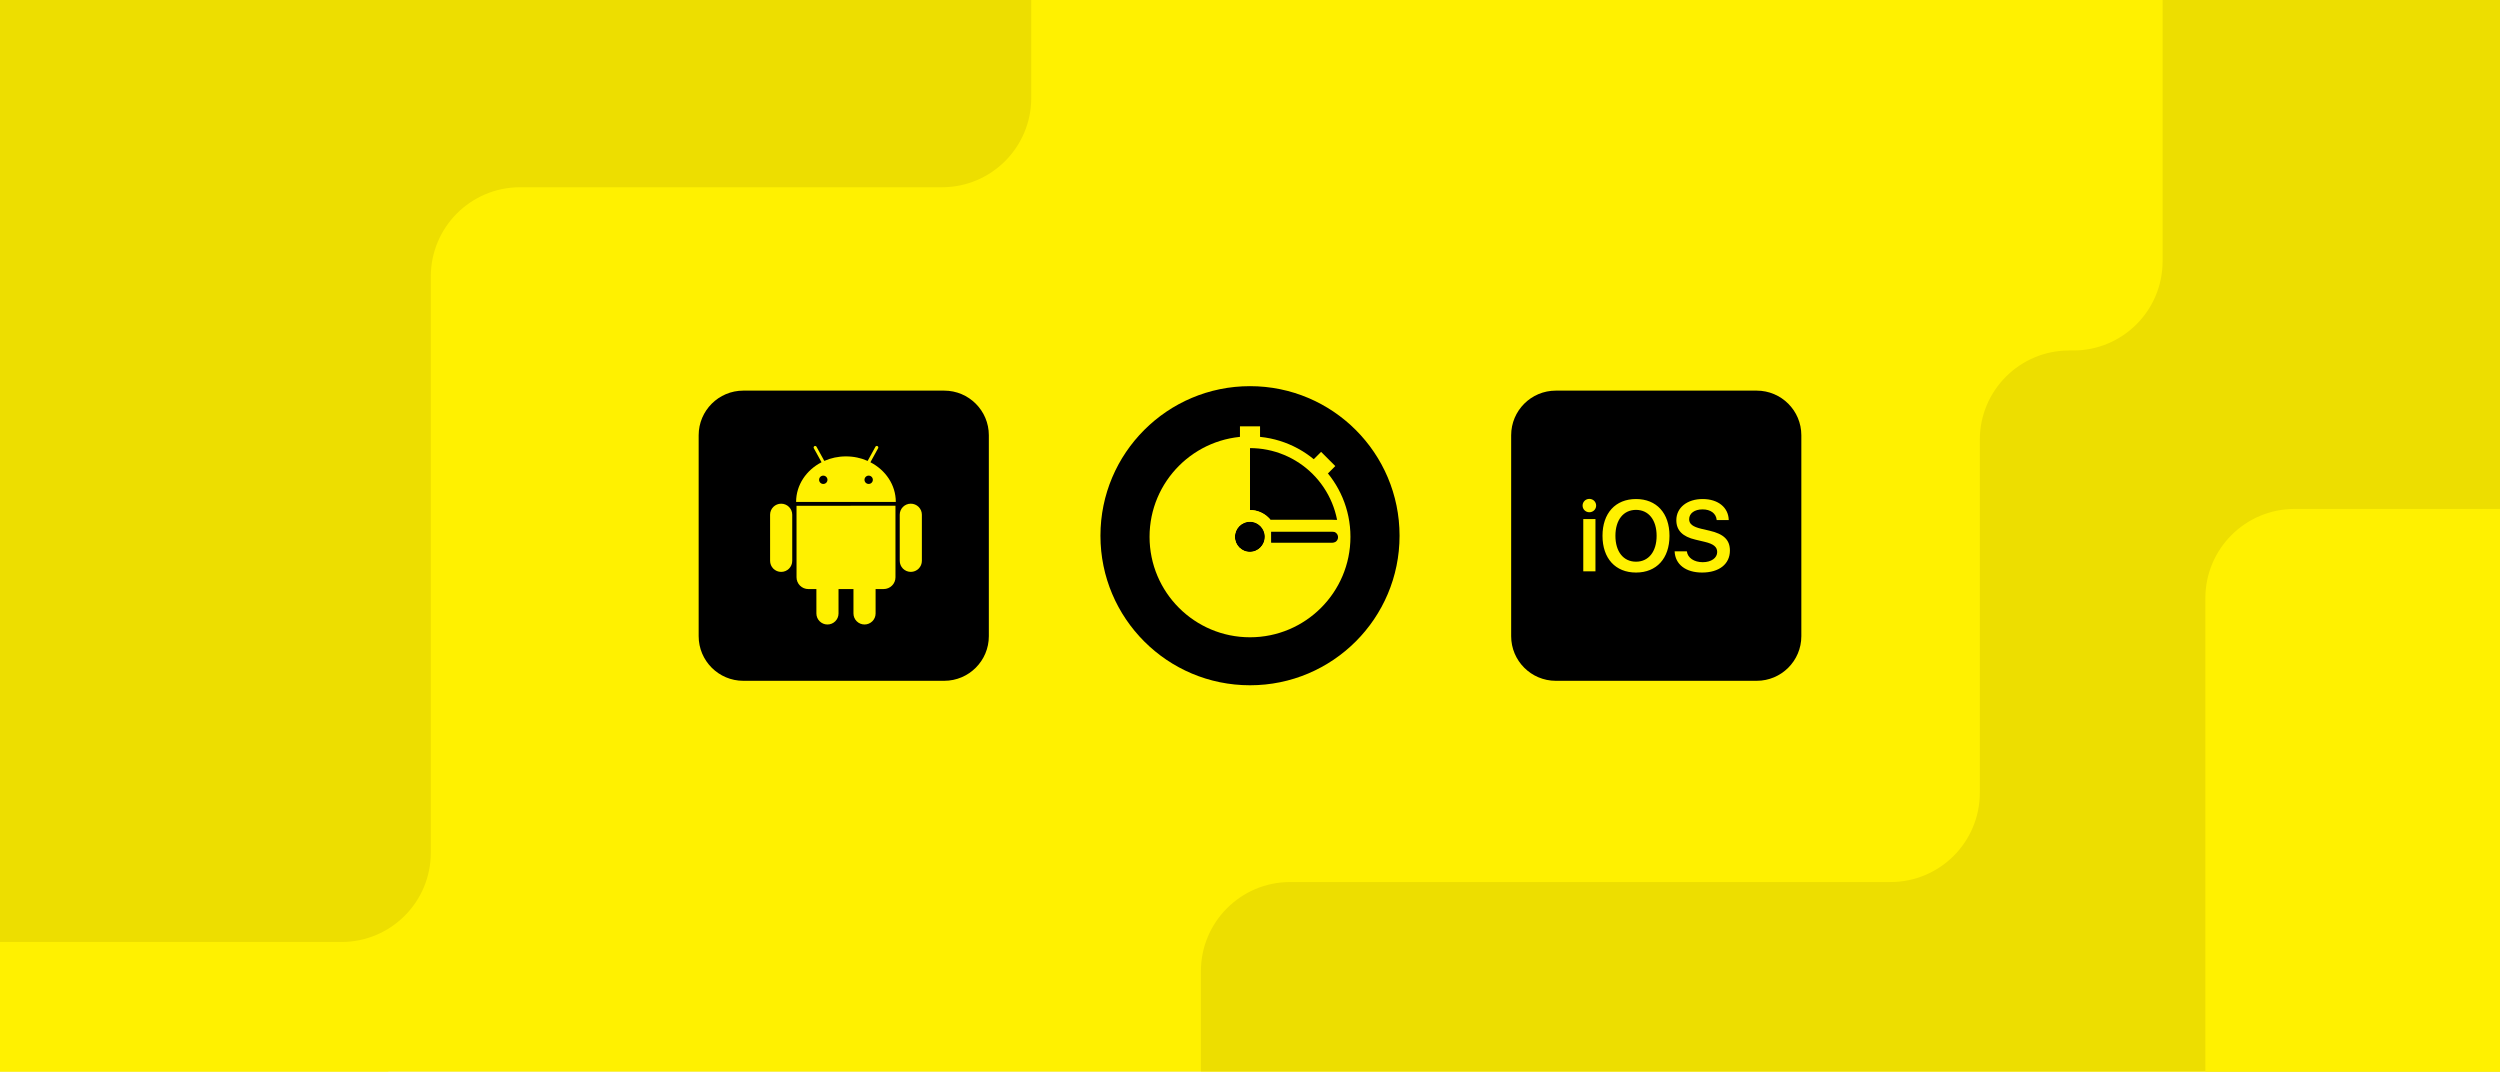
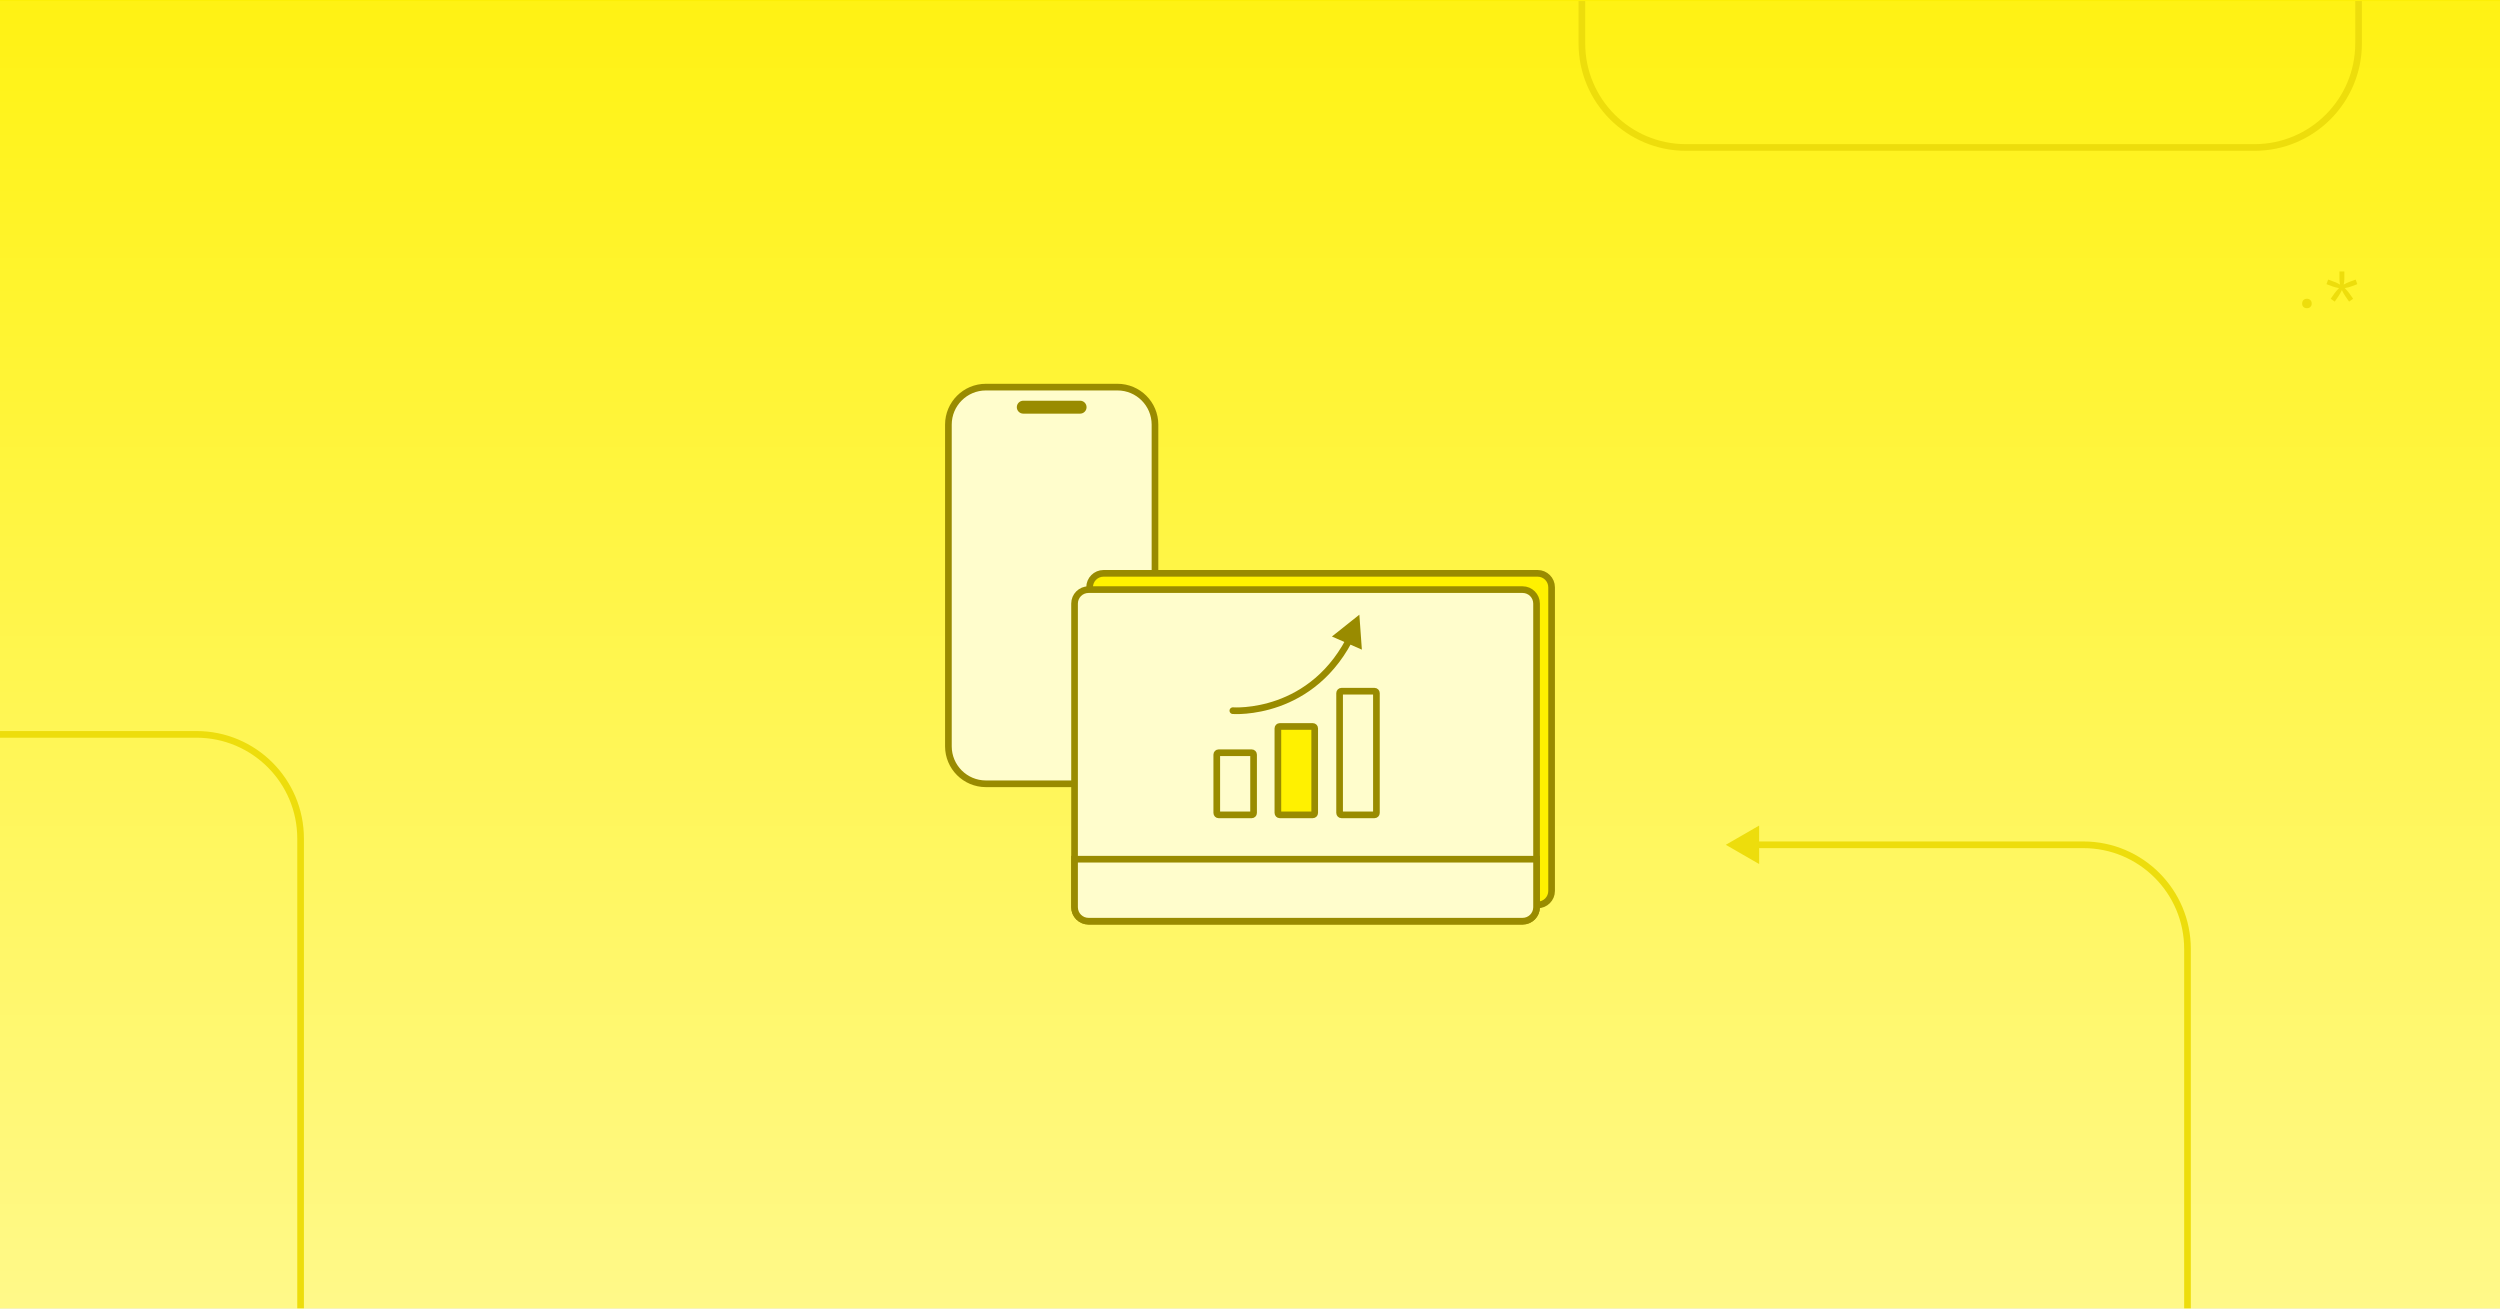
- <svg xmlns="http://www.w3.org/2000/svg" width="560" height="240" fill="none" viewBox="0 0 560 240">
-   <g clip-path="url(#clip0_5063_727)">
-     <rect width="560" height="240" fill="#FFF100" />
-     <g clip-path="url(#clip1_5063_727)">
-       <rect width="560" height="240" fill="#FFF100" />
-       <path fill="#FFF100" d="M-137 100L9.615 100L67 100C78.046 100 87 108.954 87 120L87 340C87 351.046 78.046 360 67 360L-137 360C-148.046 360 -157 351.046 -157 340L-157 120C-157 108.954 -148.046 100 -137 100Z" />
-       <path fill="#EDDE00" d="M231 21.944L231 -24C231 -35.046 222.046 -44 211 -44L-11 -44C-22.046 -44 -31 -35.046 -31 -24L-31 191C-31 202.046 -22.046 211 -11 211L76.5 211C87.546 211 96.5 202.046 96.5 191L96.5 61.944C96.5 50.898 105.454 41.944 116.5 41.944L211 41.944C222.046 41.944 231 32.99 231 21.944Z" />
-       <path fill="#EDDE00" d="M423.479 197.576L289 197.576C277.954 197.576 269 206.53 269 217.576L269 256C269 267.046 277.954 276 289 276L611.5 276C622.546 276 631.5 267.046 631.5 256L631.5 -28C631.5 -39.046 622.546 -48 611.5 -48L504.424 -48C493.378 -48 484.424 -39.046 484.424 -28L484.424 58.509C484.424 69.555 475.47 78.509 464.424 78.509L463.479 78.509C452.433 78.509 443.479 87.463 443.479 98.509L443.479 177.576C443.479 188.622 434.525 197.576 423.479 197.576Z" />
-       <path fill="#FFF100" d="M514 114C502.954 114 494 122.954 494 134V294C494 305.046 502.954 314 514 314H612C623.046 314 632 305.046 632 294L632 134C632 122.954 623.046 114 612 114L514 114Z" />
+ <svg xmlns="http://www.w3.org/2000/svg" fill="none" height="628" viewBox="0 0 1200 628" width="1200">
+   <linearGradient id="a" gradientUnits="userSpaceOnUse" x1="589" x2="586.026" y1="-32.315" y2="764.571">
+     <stop offset="0" stop-color="#fdef00" />
+     <stop offset=".939" stop-color="#fffaa3" />
+   </linearGradient>
+   <linearGradient id="b" gradientUnits="userSpaceOnUse" x1="587" x2="587" y1="-103.981" y2="767.01">
+     <stop offset="0" stop-color="#fff100" />
+     <stop offset=".939" stop-color="#fffa99" />
+   </linearGradient>
+   <clipPath id="c">
+     <path d="m0 0h1200v628h-1200z" />
+   </clipPath>
+   <clipPath id="d">
+     <path d="m0 .5h1200v630h-1200z" />
+   </clipPath>
+   <g clip-path="url(#c)">
+     <path d="m0 0h1200v628h-1200z" fill="url(#a)" />
+     <g clip-path="url(#d)">
+       <path d="m0 0h1200v630h-1200z" fill="url(#b)" transform="translate(0 .5)" />
+       <path d="m1048.4 715.565v1.6h3.2v-1.6h-1.6zm-220.012-310.065 16 9.238v-18.476zm221.612 50h-1.6zm0 260.065h1.6v-260.065h-1.6-1.6v260.065zm-50-310.065v-1.6h-157.212v1.6 1.6h157.212zm50 50h1.6c0-28.498-23.1-51.6-51.6-51.6v1.6 1.6c26.73 0 48.4 21.67 48.4 48.4z" fill="#eddd0c" />
+       <path d="m759.298-47.042v67.836c0 27.614 22.386 50 50 50h272.822c27.62 0 50-22.386 50-50v-67.837" stroke="#eddd0c" stroke-linejoin="round" stroke-width="3.2" />
+       <path d="m-39.606 352.5h133.889c27.614 0 50 22.386 50 50v262.5" stroke="#eddd0c" stroke-linejoin="round" stroke-width="3.2" />
+       <path d="m1107.32 147.936c-.69 0-1.25-.205-1.68-.616-.41-.41-.61-.942-.61-1.596 0-.69.2-1.25.61-1.68.43-.429.99-.644 1.68-.644.7 0 1.25.215 1.66.644.43.43.64.99.64 1.68 0 .654-.21 1.186-.64 1.596-.41.411-.96.616-1.66.616zm13.35-3.164-1.93-1.372 1.82-2.604c.24-.336.57-.746.98-1.232.43-.485.83-.914 1.2-1.288-.52-.074-1.07-.186-1.65-.336-.58-.149-1.04-.289-1.37-.42l-3-1.12.79-2.212 3.02 1.12c.32.112.74.29 1.26.532.52.243 1 .495 1.43.756-.1-.485-.17-.98-.23-1.484-.03-.522-.05-.961-.05-1.316v-3.5h2.35v3.5c0 .355-.03.794-.08 1.316-.06.504-.13.999-.23 1.484.45-.261.93-.513 1.43-.756.52-.242.95-.42 1.29-.532l3.02-1.12.79 2.212-3 1.12c-.34.131-.79.271-1.37.42-.58.15-1.13.262-1.65.336.37.374.77.812 1.2 1.316.43.486.76.887.98 1.204l1.82 2.604-1.93 1.372-1.82-2.632c-.23-.317-.5-.756-.81-1.316-.32-.56-.59-1.082-.82-1.568-.22.486-.49 1.008-.81 1.568-.32.542-.59.98-.81 1.316z" fill="#eddd0c" />
    </g>
-     <rect width="65" height="65" x="156.5" y="87.5" fill="#000" rx="10" />
-     <path fill="#FFF100" d="M174.979 112.828C173.61 112.827 172.5 113.934 172.5 115.297L172.502 125.634C172.501 125.959 172.565 126.28 172.69 126.579C172.815 126.879 172.997 127.152 173.227 127.381C173.458 127.61 173.731 127.792 174.032 127.916C174.333 128.04 174.656 128.104 174.981 128.104C175.307 128.104 175.63 128.041 175.931 127.917C176.232 127.793 176.505 127.611 176.735 127.381C176.965 127.152 177.148 126.88 177.272 126.58C177.397 126.28 177.46 125.959 177.46 125.635V115.295C177.459 114.64 177.197 114.013 176.732 113.55C176.267 113.087 175.636 112.827 174.979 112.828ZM194.971 103.544L196.701 100.398C196.745 100.318 196.756 100.224 196.73 100.136C196.705 100.049 196.646 99.975 196.566 99.931C196.485 99.888 196.391 99.878 196.304 99.903C196.216 99.929 196.143 99.988 196.099 100.068L194.351 103.247C192.88 102.595 191.235 102.23 189.493 102.232C187.756 102.23 186.111 102.594 184.647 103.242L182.897 100.071C182.876 100.031 182.846 99.996 182.811 99.968C182.776 99.94 182.736 99.919 182.693 99.906C182.65 99.893 182.604 99.889 182.559 99.894C182.514 99.899 182.471 99.913 182.431 99.934C182.392 99.956 182.356 99.985 182.328 100.02C182.299 100.055 182.278 100.095 182.265 100.138C182.253 100.181 182.249 100.227 182.254 100.271C182.259 100.316 182.273 100.359 182.295 100.399L184.026 103.543C180.625 105.29 178.327 108.616 178.329 112.435L200.66 112.432C200.661 108.615 198.367 105.295 194.971 103.544ZM184.414 108.406C184.166 108.406 183.928 108.308 183.752 108.133C183.577 107.958 183.478 107.721 183.478 107.473C183.478 107.226 183.577 106.989 183.753 106.814C183.928 106.639 184.167 106.541 184.415 106.541C184.663 106.542 184.902 106.64 185.077 106.815C185.253 106.99 185.352 107.227 185.352 107.474C185.352 107.722 185.253 107.959 185.077 108.134C184.901 108.309 184.663 108.407 184.414 108.406ZM194.583 108.404C194.46 108.405 194.338 108.38 194.224 108.334C194.111 108.287 194.007 108.218 193.92 108.132C193.834 108.045 193.765 107.942 193.718 107.829C193.67 107.716 193.646 107.595 193.646 107.472C193.648 107.225 193.747 106.989 193.922 106.814C194.097 106.639 194.335 106.54 194.583 106.538C194.831 106.54 195.068 106.639 195.243 106.814C195.418 106.989 195.517 107.226 195.517 107.473C195.518 107.595 195.494 107.716 195.447 107.829C195.4 107.942 195.331 108.045 195.244 108.132C195.157 108.218 195.054 108.287 194.941 108.334C194.827 108.38 194.705 108.404 194.583 108.404ZM178.42 113.294L178.424 129.315C178.423 129.661 178.491 130.004 178.624 130.324C178.757 130.644 178.952 130.934 179.198 131.179C179.443 131.423 179.735 131.617 180.056 131.75C180.377 131.882 180.722 131.95 181.069 131.949L182.87 131.95L182.872 137.42C182.872 138.782 183.984 139.889 185.35 139.889C186.719 139.889 187.829 138.781 187.83 137.418L187.828 131.95L191.175 131.949L191.176 137.418C191.176 138.779 192.289 139.889 193.655 139.886C195.025 139.887 196.135 138.779 196.135 137.416L196.133 131.948L197.941 131.947C198.288 131.947 198.632 131.878 198.954 131.746C199.275 131.614 199.566 131.42 199.812 131.175C200.058 130.93 200.253 130.64 200.386 130.32C200.519 130 200.587 129.658 200.587 129.312L200.584 113.29L178.42 113.294ZM206.498 115.293C206.498 114.969 206.434 114.648 206.31 114.348C206.185 114.049 206.002 113.776 205.772 113.547C205.542 113.318 205.269 113.136 204.968 113.012C204.667 112.888 204.344 112.824 204.019 112.825C202.65 112.823 201.541 113.93 201.541 115.294L201.543 125.632C201.543 125.956 201.607 126.277 201.731 126.577C201.856 126.877 202.038 127.149 202.268 127.378C202.499 127.607 202.772 127.789 203.073 127.913C203.374 128.037 203.696 128.101 204.022 128.101C204.347 128.101 204.67 128.037 204.97 127.913C205.271 127.788 205.545 127.607 205.775 127.377C206.005 127.148 206.187 126.876 206.312 126.576C206.436 126.276 206.5 125.955 206.5 125.631L206.498 115.293Z" />
-     <circle cx="280" cy="120" r="33.5" fill="#000" />
-     <path fill="#FFF100" d="M280 142.75C292.426 142.75 302.5 132.676 302.5 120.25C302.5 107.824 292.426 97.75 280 97.75C267.574 97.75 257.5 107.824 257.5 120.25C257.5 132.676 267.574 142.75 280 142.75Z" />
-     <path fill="#000" d="M280 100.375C282.61 100.375 285.195 100.889 287.606 101.888C290.017 102.887 292.208 104.351 294.054 106.196C295.899 108.042 297.363 110.233 298.362 112.644C299.361 115.056 299.875 117.64 299.875 120.25L280 120.25V100.375Z" />
-     <mask id="path-10-outside-1_5063_727" width="29" height="13" x="273.625" y="113.875" fill="#000" maskUnits="userSpaceOnUse">
-       <rect width="29" height="13" x="273.625" y="113.875" fill="#fff" />
-       <path fill-rule="evenodd" d="M283.321 120.25C283.321 122.114 281.822 123.625 279.973 123.625C278.124 123.625 276.625 122.114 276.625 120.25C276.625 118.386 278.124 116.875 279.973 116.875C281.822 116.875 283.321 118.386 283.321 120.25ZM284.722 119.082V121.582L299.722 121.582L299.722 119.082L284.722 119.082Z" clip-rule="evenodd" />
-     </mask>
-     <path fill="#000" fill-rule="evenodd" d="M283.321 120.25C283.321 122.114 281.822 123.625 279.973 123.625C278.124 123.625 276.625 122.114 276.625 120.25C276.625 118.386 278.124 116.875 279.973 116.875C281.822 116.875 283.321 118.386 283.321 120.25ZM284.722 119.082V121.582L299.722 121.582L299.722 119.082L284.722 119.082Z" clip-rule="evenodd" />
-     <path fill="#FFF100" d="M284.722 121.582H282.097C282.097 122.278 282.374 122.946 282.866 123.438C283.358 123.931 284.026 124.207 284.722 124.207V121.582ZM284.722 119.082V116.457C283.273 116.457 282.097 117.632 282.097 119.082H284.722ZM299.722 121.582V124.207C300.419 124.207 301.086 123.931 301.578 123.438C302.071 122.946 302.347 122.278 302.347 121.582L299.722 121.582ZM299.722 119.082L302.347 119.082C302.347 117.632 301.172 116.457 299.722 116.457V119.082ZM279.973 126.25C283.291 126.25 285.946 123.544 285.946 120.25H280.696C280.696 120.685 280.352 121 279.973 121V126.25ZM274 120.25C274 123.544 276.654 126.25 279.973 126.25V121C279.594 121 279.25 120.685 279.25 120.25H274ZM279.973 114.25C276.654 114.25 274 116.957 274 120.25H279.25C279.25 119.816 279.594 119.5 279.973 119.5V114.25ZM285.946 120.25C285.946 116.957 283.291 114.25 279.973 114.25V119.5C280.352 119.5 280.696 119.816 280.696 120.25H285.946ZM287.347 121.582V119.082H282.097V121.582H287.347ZM299.722 118.957L284.722 118.957V124.207L299.722 124.207V118.957ZM297.097 119.082L297.097 121.582L302.347 121.582L302.347 119.082L297.097 119.082ZM284.722 121.707L299.722 121.707V116.457L284.722 116.457V121.707Z" mask="url(#path-10-outside-1_5063_727)" />
-     <mask id="path-12-outside-2_5063_727" width="29" height="13" x="273.625" y="113.875" fill="#000" maskUnits="userSpaceOnUse">
-       <rect width="29" height="13" x="273.625" y="113.875" fill="#fff" />
-       <path fill-rule="evenodd" d="M283.321 120.25C283.321 122.114 281.822 123.625 279.973 123.625C278.124 123.625 276.625 122.114 276.625 120.25C276.625 118.386 278.124 116.875 279.973 116.875C281.822 116.875 283.321 118.386 283.321 120.25ZM284.722 119.082V121.582L298.472 121.582C299.163 121.582 299.722 121.022 299.722 120.332C299.722 119.642 299.163 119.082 298.472 119.082L284.722 119.082Z" clip-rule="evenodd" />
-     </mask>
-     <path fill="#000" fill-rule="evenodd" d="M283.321 120.25C283.321 122.114 281.822 123.625 279.973 123.625C278.124 123.625 276.625 122.114 276.625 120.25C276.625 118.386 278.124 116.875 279.973 116.875C281.822 116.875 283.321 118.386 283.321 120.25ZM284.722 119.082V121.582L298.472 121.582C299.163 121.582 299.722 121.022 299.722 120.332C299.722 119.642 299.163 119.082 298.472 119.082L284.722 119.082Z" clip-rule="evenodd" />
-     <path fill="#FFF100" d="M284.722 121.582H282.097C282.097 122.278 282.374 122.946 282.866 123.438C283.358 123.931 284.026 124.207 284.722 124.207V121.582ZM284.722 119.082V116.457C283.273 116.457 282.097 117.632 282.097 119.082H284.722ZM298.472 121.582V118.957V121.582ZM298.472 119.082V116.457V119.082ZM279.973 126.25C283.291 126.25 285.946 123.544 285.946 120.25H280.696C280.696 120.685 280.352 121 279.973 121V126.25ZM274 120.25C274 123.544 276.654 126.25 279.973 126.25V121C279.594 121 279.25 120.685 279.25 120.25H274ZM279.973 114.25C276.654 114.25 274 116.957 274 120.25H279.25C279.25 119.816 279.594 119.5 279.973 119.5V114.25ZM285.946 120.25C285.946 116.957 283.291 114.25 279.973 114.25V119.5C280.352 119.5 280.696 119.816 280.696 120.25H285.946ZM287.347 121.582V119.082H282.097V121.582H287.347ZM298.472 118.957L284.722 118.957V124.207L298.472 124.207V118.957ZM297.097 120.332C297.097 119.573 297.713 118.957 298.472 118.957V124.207C300.612 124.207 302.347 122.472 302.347 120.332H297.097ZM298.472 121.707C297.713 121.707 297.097 121.091 297.097 120.332H302.347C302.347 118.192 300.612 116.457 298.472 116.457V121.707ZM284.722 121.707L298.472 121.707V116.457L284.722 116.457V121.707Z" mask="url(#path-12-outside-2_5063_727)" />
-     <rect width="4.5" height="2.625" x="277.75" y="95.5" fill="#FFF100" />
-     <rect width="4.5" height="2.625" x="295.925" y="101.218" fill="#FFF100" transform="rotate(45 295.925 101.218)" />
-     <rect width="65" height="65" x="338.5" y="87.5" fill="#000" rx="10" />
-     <path fill="#FFF100" d="M354.653 127.985H357.382V116.278H354.653V127.985ZM356.012 114.743C356.867 114.743 357.536 114.08 357.536 113.252C357.536 112.413 356.867 111.75 356.012 111.75C355.169 111.75 354.5 112.413 354.5 113.252C354.5 114.08 355.169 114.743 356.012 114.743ZM366.468 111.783C361.854 111.783 358.961 114.953 358.961 120.022C358.961 125.091 361.854 128.25 366.468 128.25C371.071 128.25 373.965 125.091 373.965 120.022C373.965 114.953 371.071 111.783 366.468 111.783ZM366.468 114.213C369.285 114.213 371.082 116.466 371.082 120.022C371.082 123.567 369.285 125.82 366.468 125.82C363.641 125.82 361.854 123.567 361.854 120.022C361.854 116.466 363.641 114.213 366.468 114.213ZM375.116 123.501C375.236 126.439 377.625 128.25 381.264 128.25C385.089 128.25 387.5 126.35 387.5 123.324C387.5 120.95 386.141 119.613 382.93 118.874L381.111 118.454C379.171 117.99 378.371 117.372 378.371 116.311C378.371 114.986 379.576 114.102 381.363 114.102C383.171 114.102 384.409 114.997 384.541 116.488H387.237C387.171 113.683 384.87 111.783 381.385 111.783C377.943 111.783 375.499 113.694 375.499 116.521C375.499 118.796 376.88 120.21 379.795 120.884L381.845 121.37C383.839 121.844 384.65 122.507 384.65 123.656C384.65 124.981 383.324 125.931 381.417 125.931C379.489 125.931 378.031 124.97 377.856 123.501L375.116 123.501Z" />
+     <rect fill="#fffdcc" height="190.401" rx="18" stroke="#998b00" stroke-miterlimit="10" stroke-width="3.2" width="99.158" x="455.232" y="185.818" />
+     <rect fill="#998b00" height="6.211" rx="3.105" width="33.482" x="488.07" y="192.342" />
+     <g stroke="#998b00" stroke-miterlimit="10" stroke-width="3.2">
+       <path d="m738.06 275.201h-208.346c-3.704 0-6.706 3.002-6.706 6.705v145.755c0 3.703 3.002 6.704 6.706 6.704h208.346c3.704 0 6.707-3.001 6.707-6.704v-145.755c0-3.703-3.003-6.705-6.707-6.705z" fill="#fff100" />
+       <path d="m730.84 283.018h-208.346c-3.704 0-6.707 3.001-6.707 6.704v145.755c0 3.703 3.003 6.705 6.707 6.705h208.346c3.704 0 6.706-3.002 6.706-6.705v-145.755c0-3.703-3.002-6.704-6.706-6.704z" fill="#fffdcc" />
+       <path d="m515.787 412.412h221.759v23.054c0 3.705-3 6.704-6.706 6.704h-208.346c-3.706 0-6.707-2.999-6.707-6.704z" fill="#fffdcc" />
+       <path d="m659.769 331.777h-15.852c-.501 0-.908.407-.908.909v57.532c0 .502.407.908.908.908h15.852c.502 0 .909-.406.909-.908v-57.532c0-.502-.407-.909-.909-.909z" />
+       <path d="m630.145 348.701h-15.852c-.501 0-.908.407-.908.908v40.61c0 .502.407.908.908.908h15.852c.502 0 .909-.406.909-.908v-40.61c0-.501-.407-.908-.909-.908z" fill="#fff100" />
+       <path d="m600.808 361.309h-15.852c-.501 0-.908.406-.908.908v28.013c0 .502.407.908.908.908h15.852c.502 0 .909-.406.909-.908v-28.013c0-.502-.407-.908-.909-.908z" />
+       <path d="m591.771 341.123s38.745 2.964 57.549-37.287" stroke-linecap="round" />
+     </g>
+     <path d="m652.491 295.046 1.206 16.786-14.375-6.306z" fill="#998b00" />
  </g>
-   <defs>
-     <clipPath id="clip0_5063_727">
-       <rect width="560" height="240" fill="#fff" />
-     </clipPath>
-     <clipPath id="clip1_5063_727">
-       <rect width="560" height="240" fill="#fff" />
-     </clipPath>
-   </defs>
</svg>
